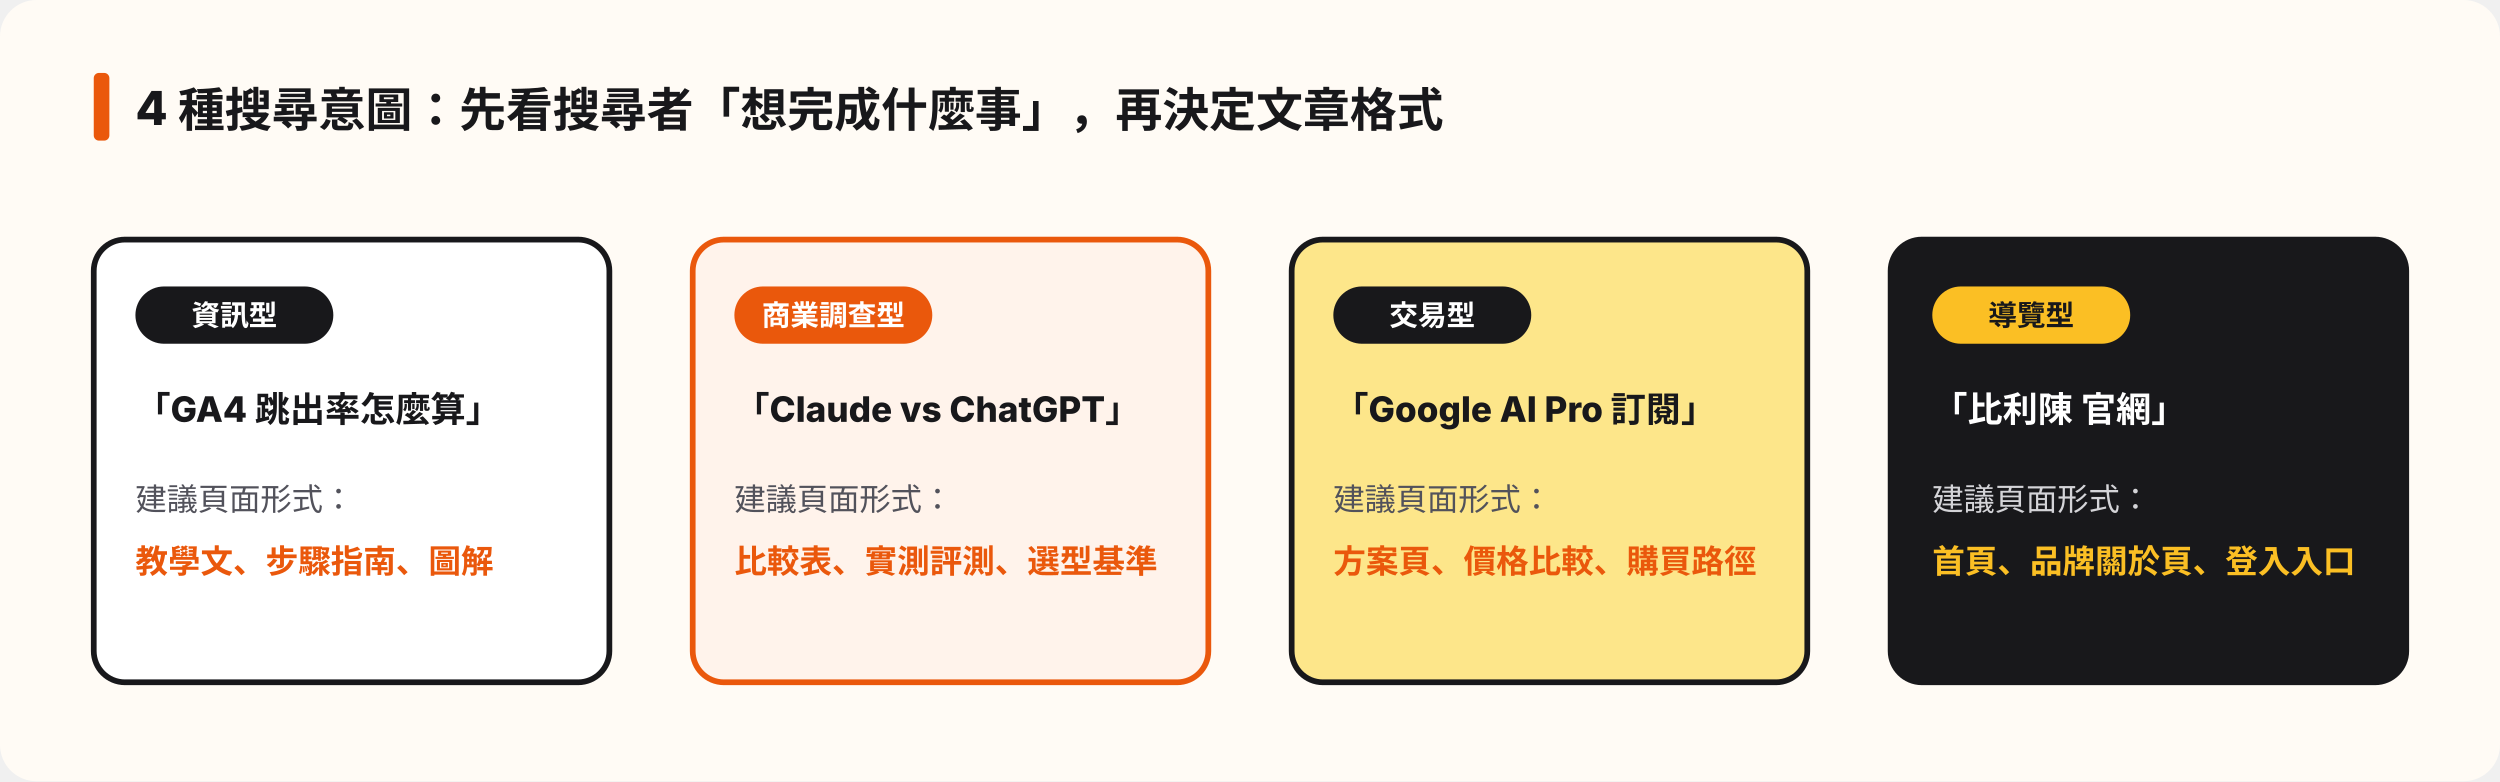
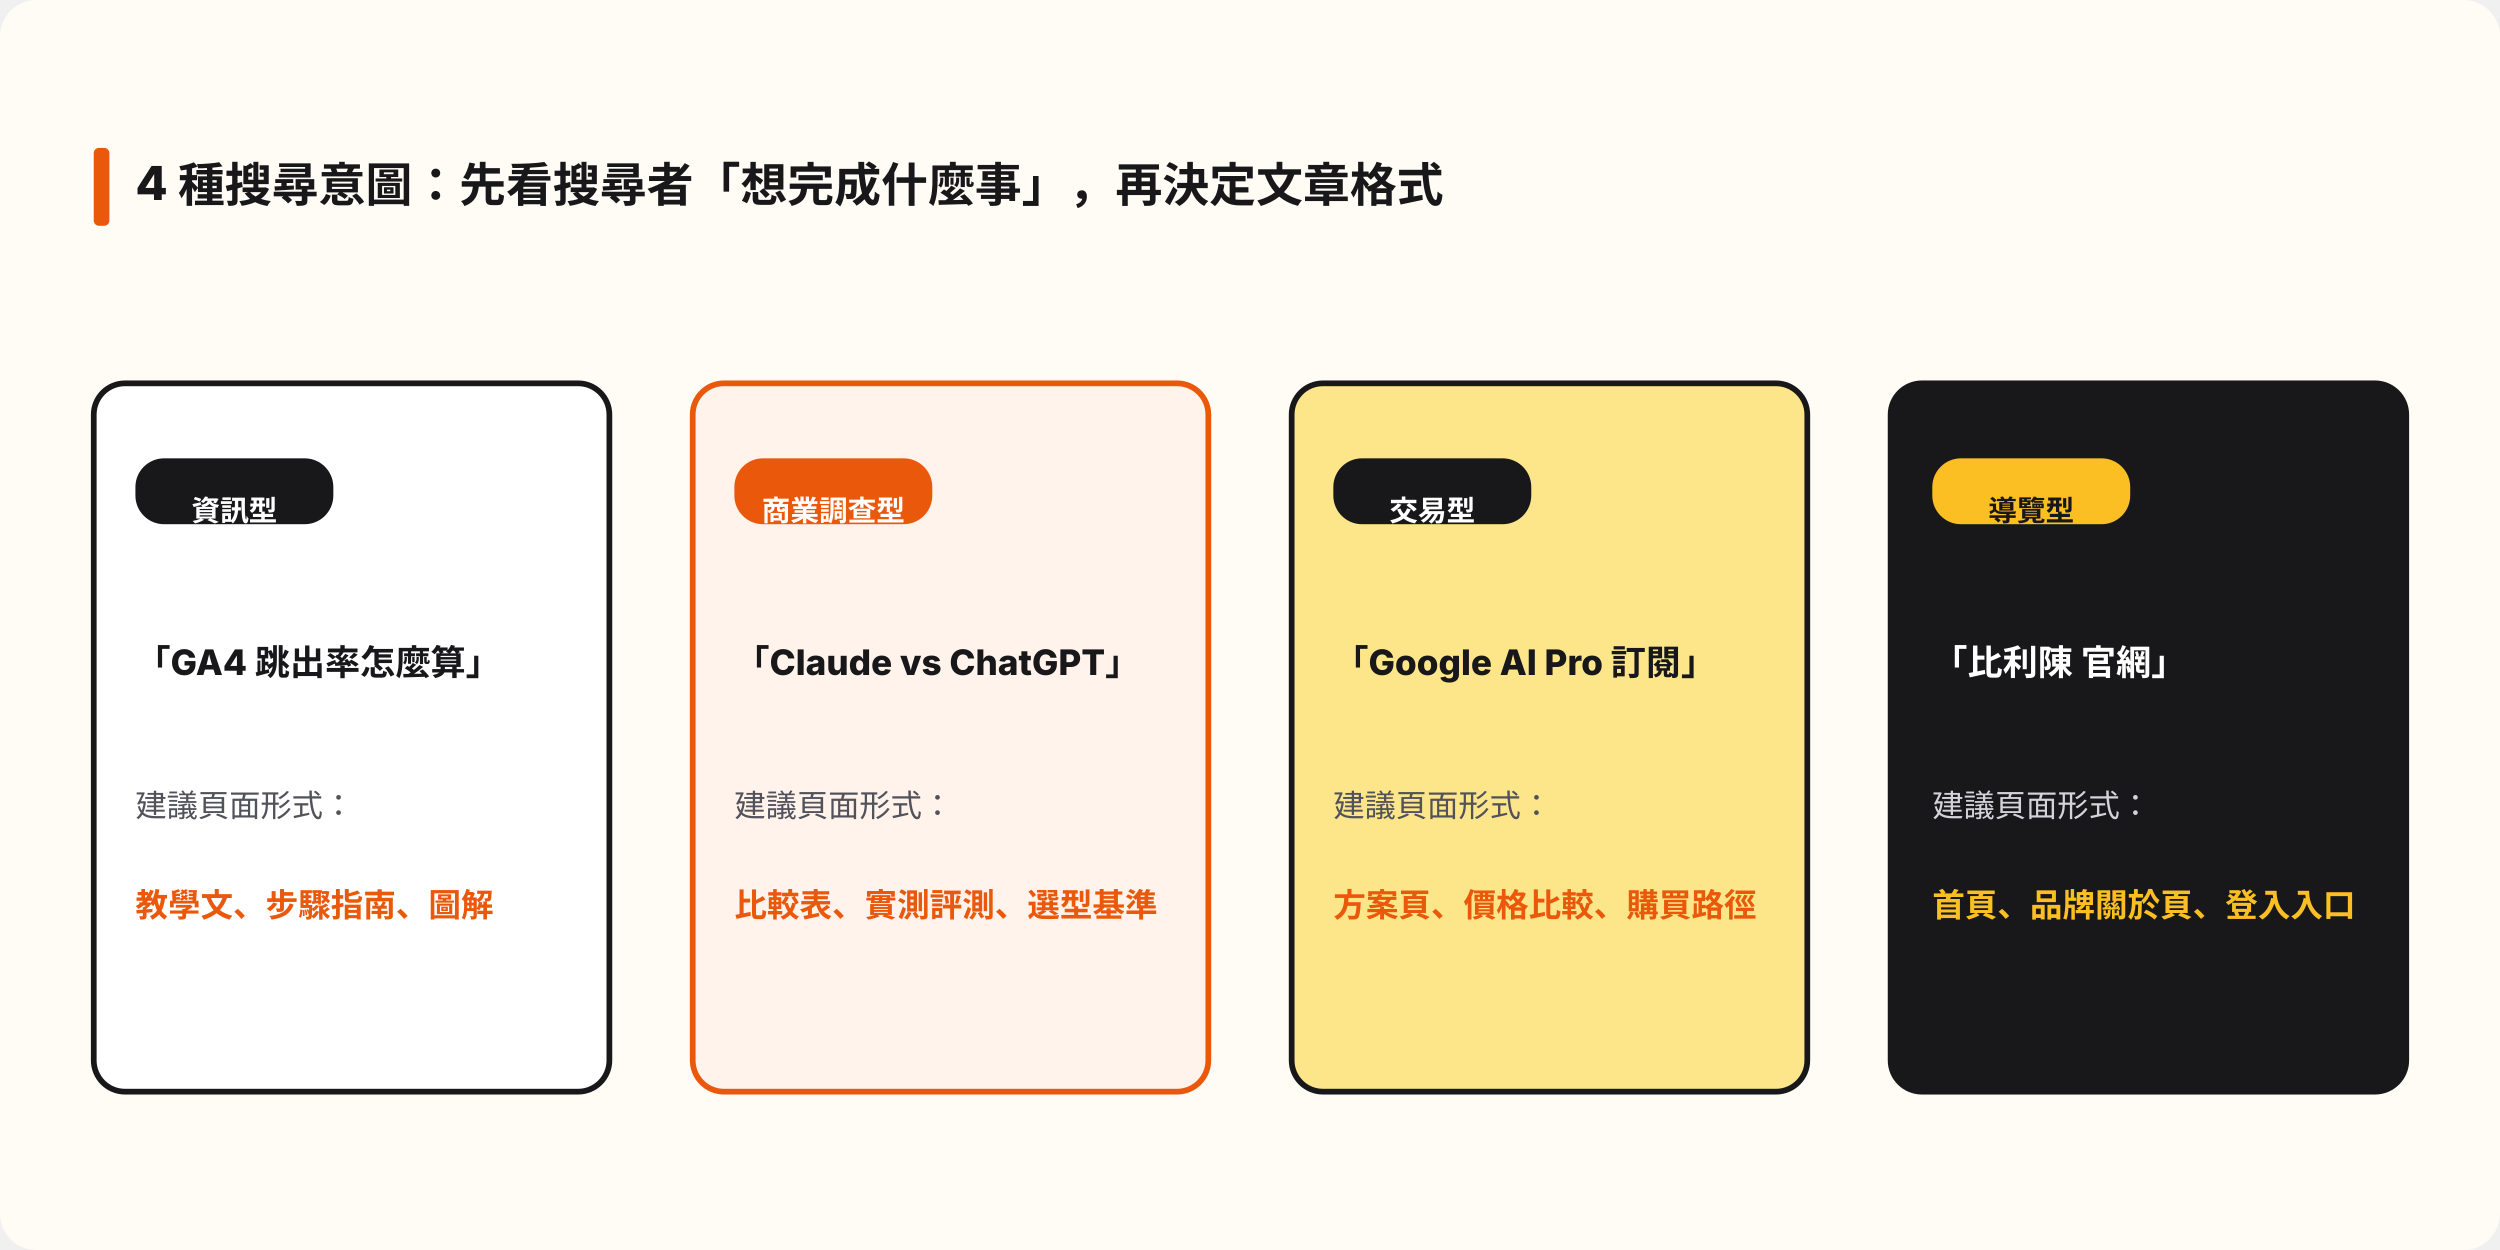
- <svg xmlns="http://www.w3.org/2000/svg" viewBox="0 0 960 300" width="960" height="300" role="img" aria-label="四種搜尋意圖與對應頁面形式對照圖">
+ <svg xmlns="http://www.w3.org/2000/svg" viewBox="0 0 960 480" width="960" height="480" role="img" aria-label="四種搜尋意圖與對應頁面形式對照圖">
  <defs>
    <style>.font{font-family:-apple-system,BlinkMacSystemFont,"Noto Sans TC","PingFang TC","Microsoft JhengHei",sans-serif;}</style>
  </defs>
-   <rect width="960" height="300" rx="14" fill="#FFFBF5" />
-   <rect x="36" y="28" width="6" height="26" rx="2" fill="#EA580C" />
-   <text x="52" y="48" class="font" fill="#18181B" font-size="18" font-weight="800">4 種搜尋意圖：先看搜尋者「想完成什麼事」，再決定文章格式</text>
-   <rect x="36" y="92" width="198" height="170" rx="12" fill="#FFFFFF" stroke="#18181B" stroke-width="2.2" />
-   <rect x="52" y="110" width="76" height="22" rx="11" fill="#18181B" />
-   <text x="90" y="125" text-anchor="middle" class="font" fill="#FFFFFF" font-size="11" font-weight="800">資訊型</text>
-   <text x="52" y="162" class="font" fill="#18181B" font-size="13.5" font-weight="800">「GA4 跳出率怎麼算」</text>
-   <text x="52" y="196" class="font" fill="#52525B" font-size="12">建議頁面形式：</text>
-   <text x="52" y="220" class="font" fill="#EA580C" font-size="12.5" font-weight="700">教學文、步驟指南、圖解</text>
-   <rect x="266" y="92" width="198" height="170" rx="12" fill="#FFF3EB" stroke="#EA580C" stroke-width="2.2" />
-   <rect x="282" y="110" width="76" height="22" rx="11" fill="#EA580C" />
-   <text x="320" y="125" text-anchor="middle" class="font" fill="#FFFFFF" font-size="11" font-weight="800">商業調查型</text>
-   <text x="282" y="162" class="font" fill="#18181B" font-size="13.5" font-weight="800">「Claude vs ChatGPT」</text>
-   <text x="282" y="196" class="font" fill="#52525B" font-size="12">建議頁面形式：</text>
-   <text x="282" y="220" class="font" fill="#EA580C" font-size="12.5" font-weight="700">比較表、實測評測、選型基準</text>
-   <rect x="496" y="92" width="198" height="170" rx="12" fill="#FDE68A" stroke="#18181B" stroke-width="2.2" />
-   <rect x="512" y="110" width="76" height="22" rx="11" fill="#18181B" />
-   <text x="550" y="125" text-anchor="middle" class="font" fill="#FFFFFF" font-size="11" font-weight="800">交易型</text>
-   <text x="512" y="162" class="font" fill="#18181B" font-size="13.5" font-weight="800">「Google AI Pro 訂閱」</text>
-   <text x="512" y="196" class="font" fill="#52525B" font-size="12">建議頁面形式：</text>
-   <text x="512" y="220" class="font" fill="#EA580C" font-size="12.5" font-weight="700">方案頁、價格比較、購買路徑</text>
-   <rect x="726" y="92" width="198" height="170" rx="12" fill="#18181B" stroke="#18181B" stroke-width="2.2" />
-   <rect x="742" y="110" width="76" height="22" rx="11" fill="#FBBF24" />
-   <text x="780" y="125" text-anchor="middle" class="font" fill="#18181B" font-size="11" font-weight="800">導覽型</text>
-   <text x="742" y="162" class="font" fill="#FFFFFF" font-size="13.5" font-weight="800">「比利陳 官網」</text>
-   <text x="742" y="196" class="font" fill="#D4D4D8" font-size="12">建議頁面形式：</text>
-   <text x="742" y="220" class="font" fill="#FBBF24" font-size="12.5" font-weight="700">首頁、品牌關於頁、登入入口</text>
+   <rect width="960" height="480" rx="14" fill="#FFFBF5" />
+   <rect x="36" y="56.8" width="6" height="29.9" rx="2" fill="#EA580C" />
+   <text x="52" y="76.8" class="font" fill="#18181B" font-size="18" font-weight="800">4 種搜尋意圖：先看搜尋者「想完成什麼事」，再決定文章格式</text>
+   <rect x="36" y="147.2" width="198" height="272" rx="12" fill="#FFFFFF" stroke="#18181B" stroke-width="2.2" />
+   <rect x="52" y="176" width="76" height="25.3" rx="11" fill="#18181B" />
+   <text x="90" y="200" text-anchor="middle" class="font" fill="#FFFFFF" font-size="11" font-weight="800">資訊型</text>
+   <text x="52" y="259.2" class="font" fill="#18181B" font-size="13.5" font-weight="800">「GA4 跳出率怎麼算」</text>
+   <text x="52" y="313.6" class="font" fill="#52525B" font-size="12">建議頁面形式：</text>
+   <text x="52" y="352" class="font" fill="#EA580C" font-size="12.5" font-weight="700">教學文、步驟指南、圖解</text>
+   <rect x="266" y="147.2" width="198" height="272" rx="12" fill="#FFF3EB" stroke="#EA580C" stroke-width="2.2" />
+   <rect x="282" y="176" width="76" height="25.3" rx="11" fill="#EA580C" />
+   <text x="320" y="200" text-anchor="middle" class="font" fill="#FFFFFF" font-size="11" font-weight="800">商業調查型</text>
+   <text x="282" y="259.2" class="font" fill="#18181B" font-size="13.5" font-weight="800">「Claude vs ChatGPT」</text>
+   <text x="282" y="313.6" class="font" fill="#52525B" font-size="12">建議頁面形式：</text>
+   <text x="282" y="352" class="font" fill="#EA580C" font-size="12.5" font-weight="700">比較表、實測評測、選型基準</text>
+   <rect x="496" y="147.2" width="198" height="272" rx="12" fill="#FDE68A" stroke="#18181B" stroke-width="2.2" />
+   <rect x="512" y="176" width="76" height="25.3" rx="11" fill="#18181B" />
+   <text x="550" y="200" text-anchor="middle" class="font" fill="#FFFFFF" font-size="11" font-weight="800">交易型</text>
+   <text x="512" y="259.2" class="font" fill="#18181B" font-size="13.5" font-weight="800">「Google AI Pro 訂閱」</text>
+   <text x="512" y="313.6" class="font" fill="#52525B" font-size="12">建議頁面形式：</text>
+   <text x="512" y="352" class="font" fill="#EA580C" font-size="12.5" font-weight="700">方案頁、價格比較、購買路徑</text>
+   <rect x="726" y="147.2" width="198" height="272" rx="12" fill="#18181B" stroke="#18181B" stroke-width="2.2" />
+   <rect x="742" y="176" width="76" height="25.3" rx="11" fill="#FBBF24" />
+   <text x="780" y="200" text-anchor="middle" class="font" fill="#18181B" font-size="11" font-weight="800">導覽型</text>
+   <text x="742" y="259.2" class="font" fill="#FFFFFF" font-size="13.5" font-weight="800">「比利陳 官網」</text>
+   <text x="742" y="313.6" class="font" fill="#D4D4D8" font-size="12">建議頁面形式：</text>
+   <text x="742" y="352" class="font" fill="#FBBF24" font-size="12.5" font-weight="700">首頁、品牌關於頁、登入入口</text>
</svg>
